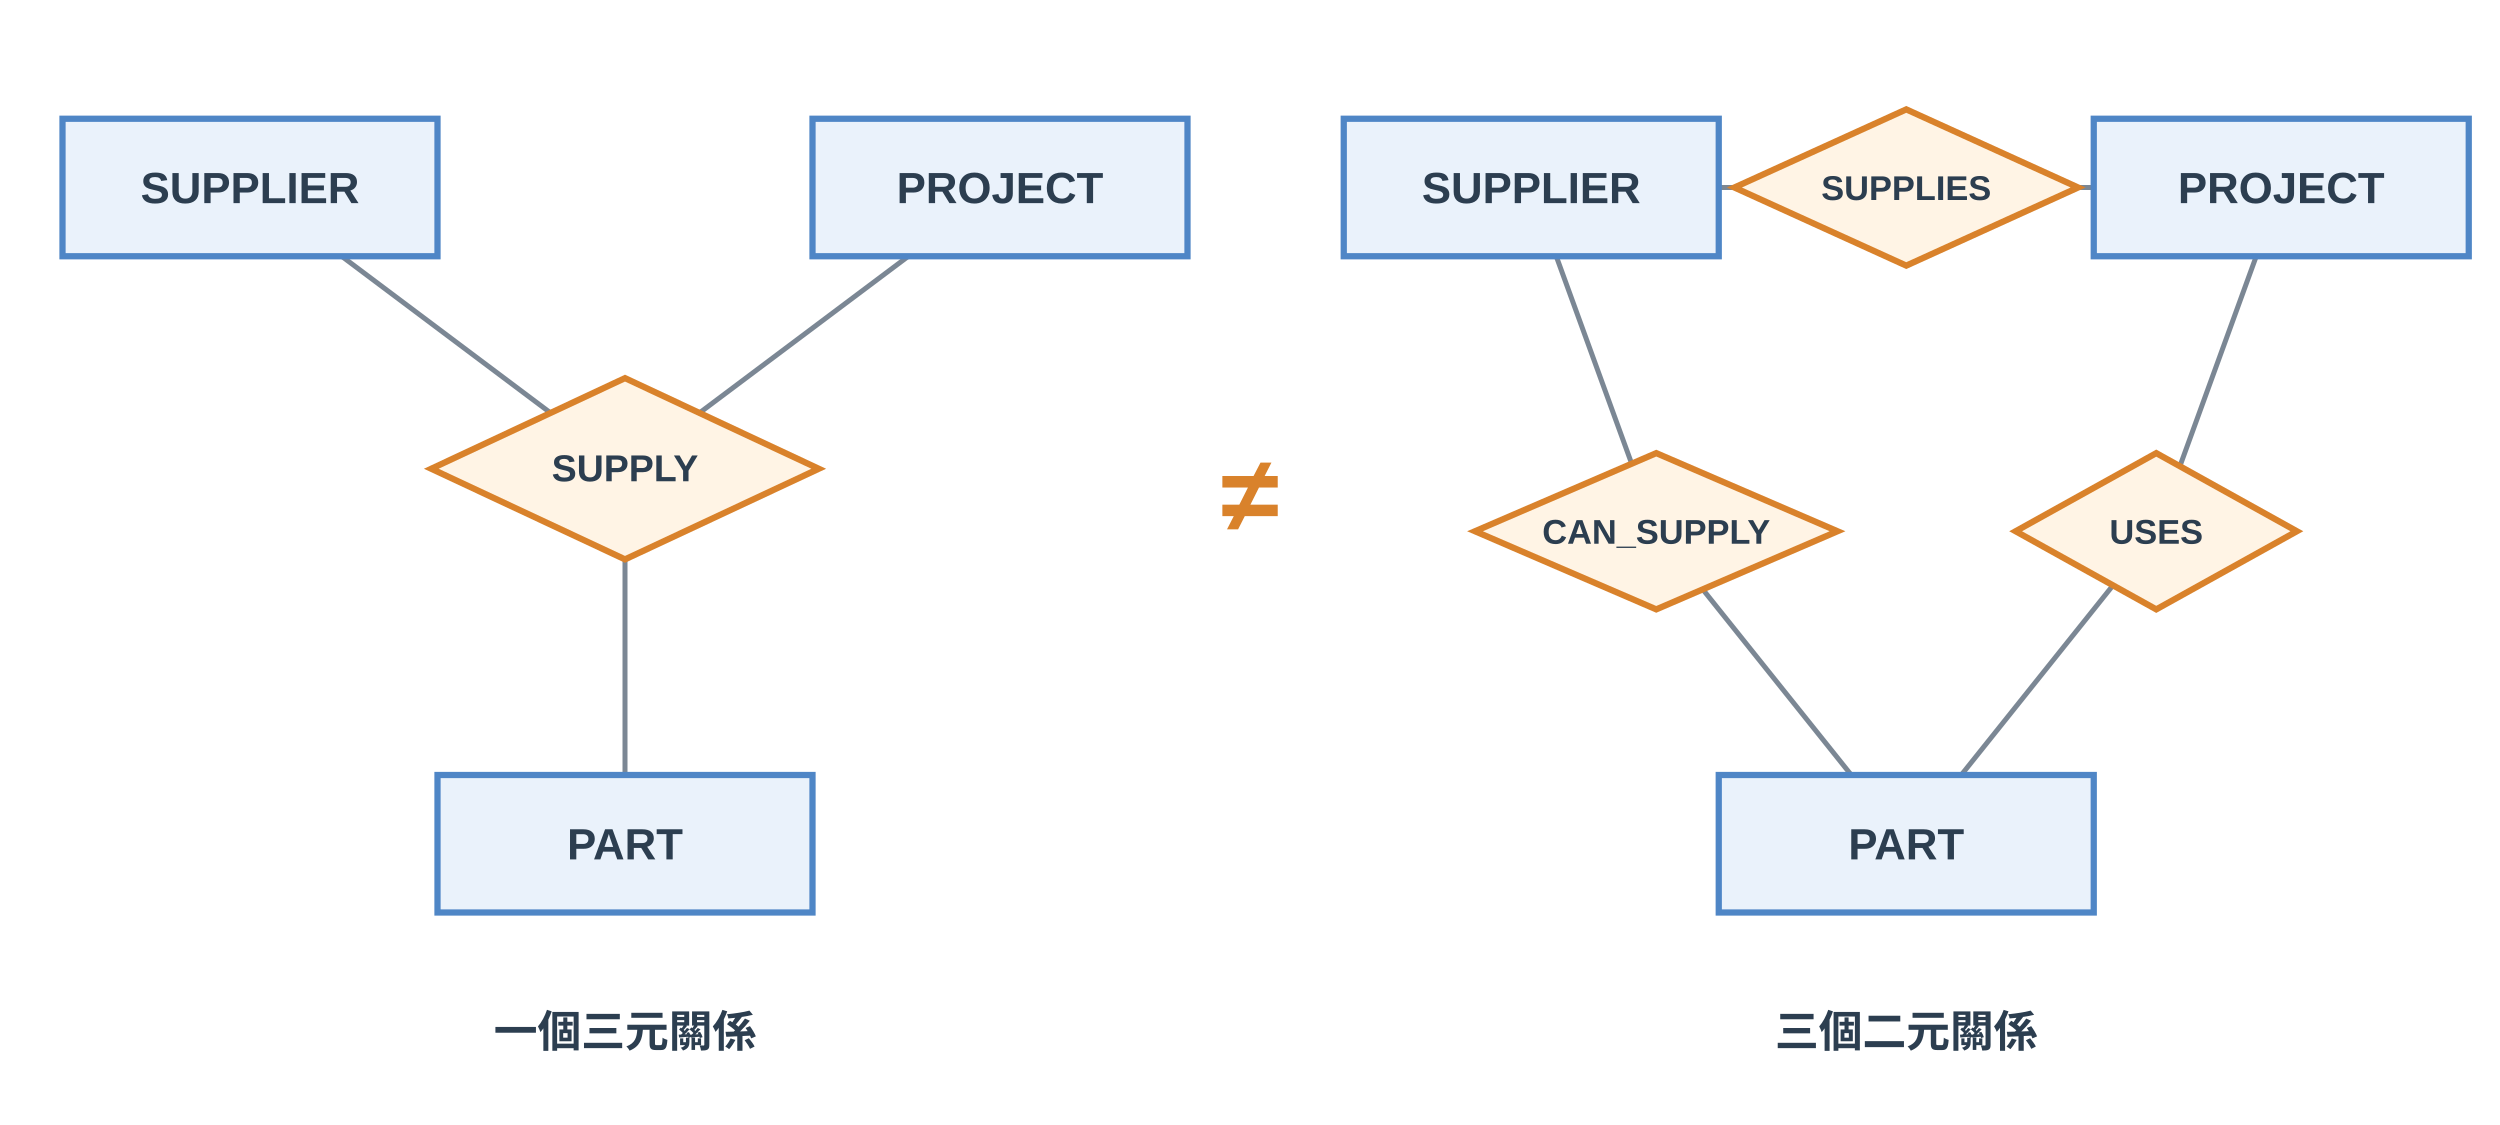
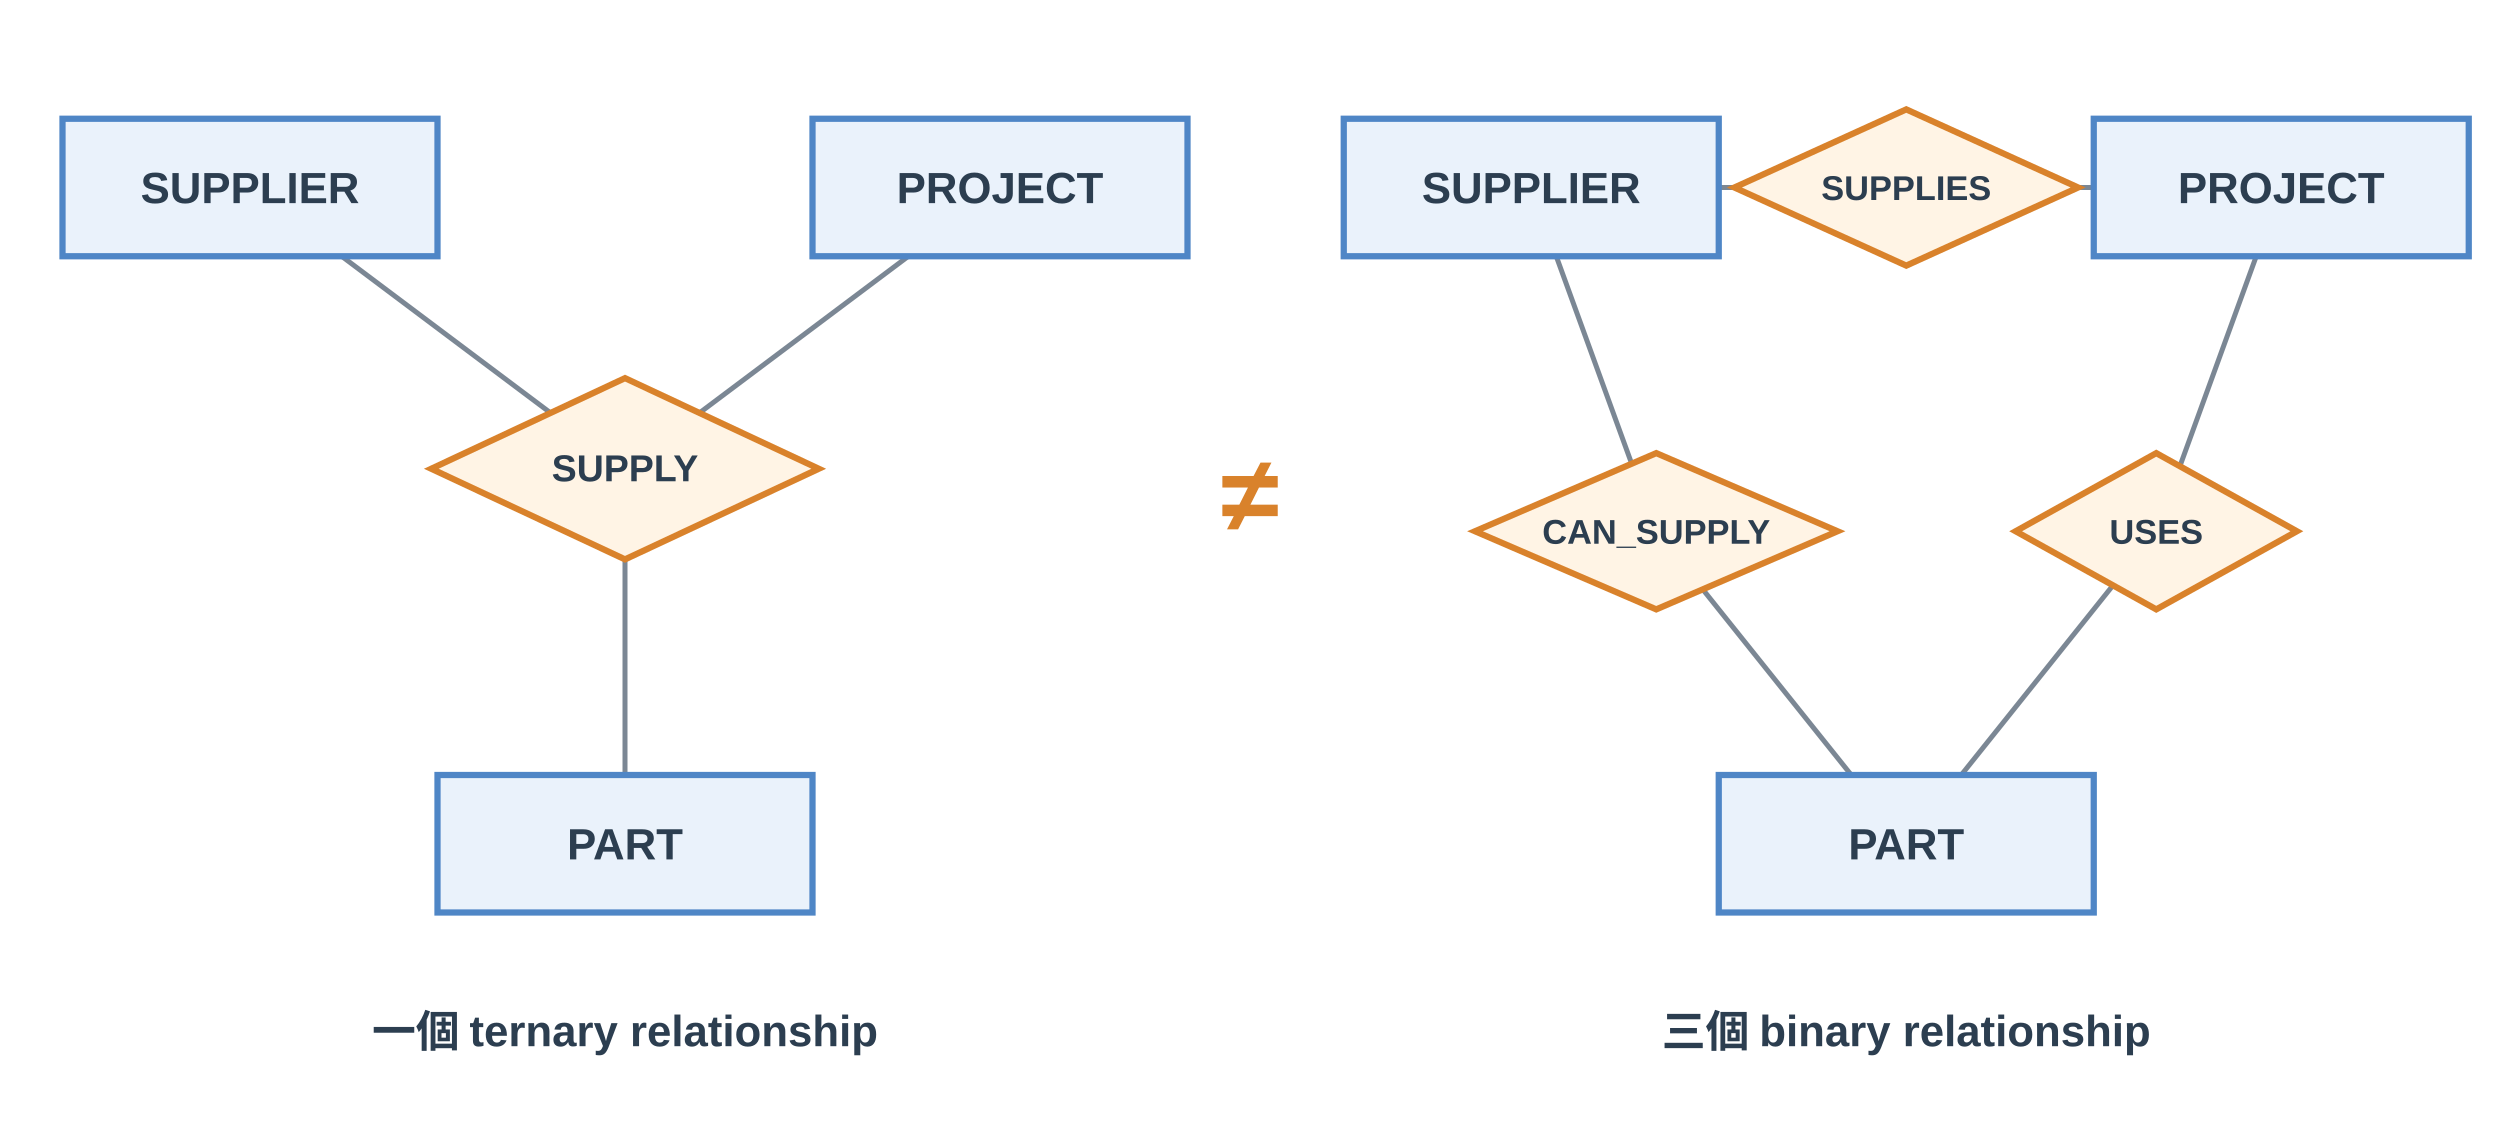
<svg xmlns="http://www.w3.org/2000/svg" width="800" height="360" viewBox="0 0 800 360" font-family="'Noto Sans TC','Segoe UI',Arial,sans-serif">
  <rect width="800" height="360" fill="#ffffff" />
  <line x1="80" y1="60" x2="200" y2="150" stroke="#7b8794" stroke-width="1.6" />
  <line x1="320" y1="60" x2="200" y2="150" stroke="#7b8794" stroke-width="1.6" />
  <line x1="200" y1="270" x2="200" y2="150" stroke="#7b8794" stroke-width="1.6" />
  <line x1="490" y1="60" x2="610" y2="60" stroke="#7b8794" stroke-width="1.6" />
  <line x1="610" y1="60" x2="730" y2="60" stroke="#7b8794" stroke-width="1.6" />
  <line x1="490" y1="60" x2="530" y2="170" stroke="#7b8794" stroke-width="1.6" />
  <line x1="530" y1="170" x2="610" y2="270" stroke="#7b8794" stroke-width="1.6" />
  <line x1="730" y1="60" x2="690" y2="170" stroke="#7b8794" stroke-width="1.6" />
  <line x1="690" y1="170" x2="610" y2="270" stroke="#7b8794" stroke-width="1.6" />
  <rect x="20.0" y="38.0" width="120" height="44" fill="#eaf2fb" stroke="#4f86c6" stroke-width="2" />
  <text x="80" y="65" font-size="14" text-anchor="middle" fill="#2c3e50" font-weight="bold">SUPPLIER</text>
  <rect x="260.0" y="38.0" width="120" height="44" fill="#eaf2fb" stroke="#4f86c6" stroke-width="2" />
  <text x="320" y="65" font-size="14" text-anchor="middle" fill="#2c3e50" font-weight="bold">PROJECT</text>
  <rect x="140.0" y="248.0" width="120" height="44" fill="#eaf2fb" stroke="#4f86c6" stroke-width="2" />
  <text x="200" y="275" font-size="14" text-anchor="middle" fill="#2c3e50" font-weight="bold">PART</text>
  <polygon points="200,121.0 262.0,150 200,179.0 138.0,150" fill="#fff4e5" stroke="#d9822b" stroke-width="2" />
  <text x="200" y="154" font-size="12" text-anchor="middle" fill="#2c3e50" font-weight="bold">SUPPLY</text>
  <rect x="430.0" y="38.0" width="120" height="44" fill="#eaf2fb" stroke="#4f86c6" stroke-width="2" />
  <text x="490" y="65" font-size="14" text-anchor="middle" fill="#2c3e50" font-weight="bold">SUPPLIER</text>
  <rect x="670.0" y="38.0" width="120" height="44" fill="#eaf2fb" stroke="#4f86c6" stroke-width="2" />
  <text x="730" y="65" font-size="14" text-anchor="middle" fill="#2c3e50" font-weight="bold">PROJECT</text>
  <rect x="550.0" y="248.0" width="120" height="44" fill="#eaf2fb" stroke="#4f86c6" stroke-width="2" />
  <text x="610" y="275" font-size="14" text-anchor="middle" fill="#2c3e50" font-weight="bold">PART</text>
  <polygon points="610,35.0 665.0,60 610,85.0 555.0,60" fill="#fff4e5" stroke="#d9822b" stroke-width="2" />
  <text x="610" y="64" font-size="11" text-anchor="middle" fill="#2c3e50" font-weight="bold">SUPPLIES</text>
  <polygon points="530,145.0 588.0,170 530,195.0 472.0,170" fill="#fff4e5" stroke="#d9822b" stroke-width="2" />
  <text x="530" y="174" font-size="11" text-anchor="middle" fill="#2c3e50" font-weight="bold">CAN_SUPPLY</text>
  <polygon points="690,145.0 735.0,170 690,195.0 645.0,170" fill="#fff4e5" stroke="#d9822b" stroke-width="2" />
  <text x="690" y="174" font-size="11" text-anchor="middle" fill="#2c3e50" font-weight="bold">USES</text>
-   <text x="200" y="335" font-size="14" text-anchor="middle" fill="#2c3e50" font-weight="bold">一個三元關係</text>
-   <text x="610" y="335" font-size="14" text-anchor="middle" fill="#2c3e50" font-weight="bold">三個二元關係</text>
+   <text x="200" y="335" font-size="14" text-anchor="middle" fill="#2c3e50" font-weight="bold">一個 ternary relationship</text>
+   <text x="610" y="335" font-size="14" text-anchor="middle" fill="#2c3e50" font-weight="bold">三個 binary relationship</text>
  <text x="400" y="170" font-size="34" text-anchor="middle" fill="#d9822b" font-weight="bold">≠</text>
</svg>
